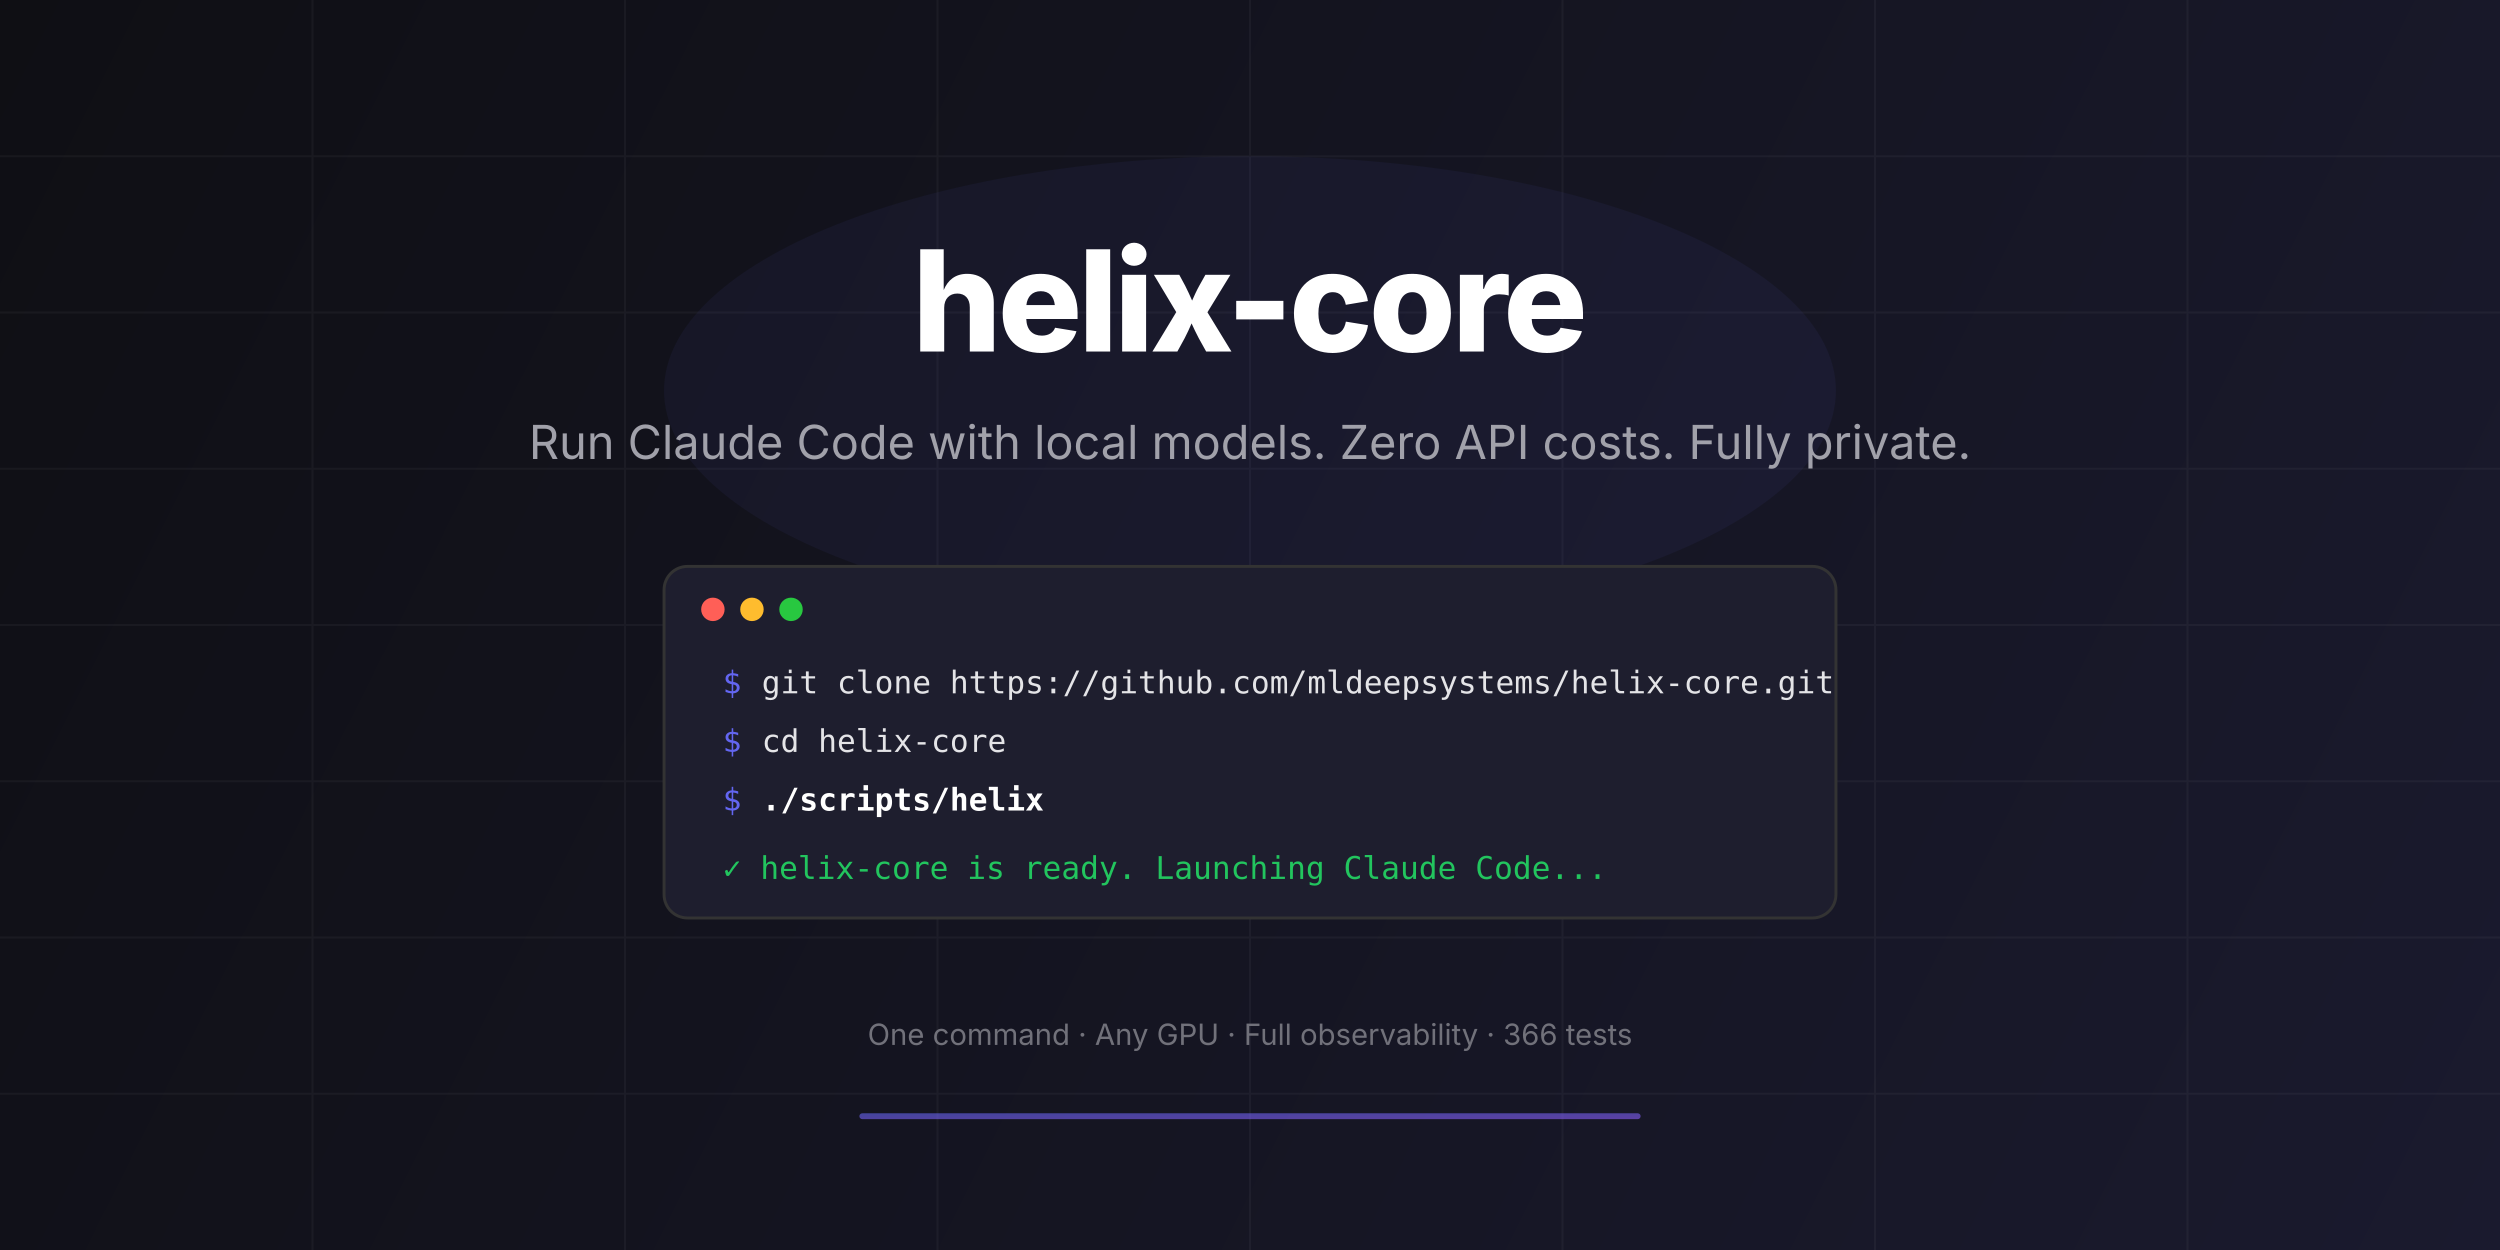
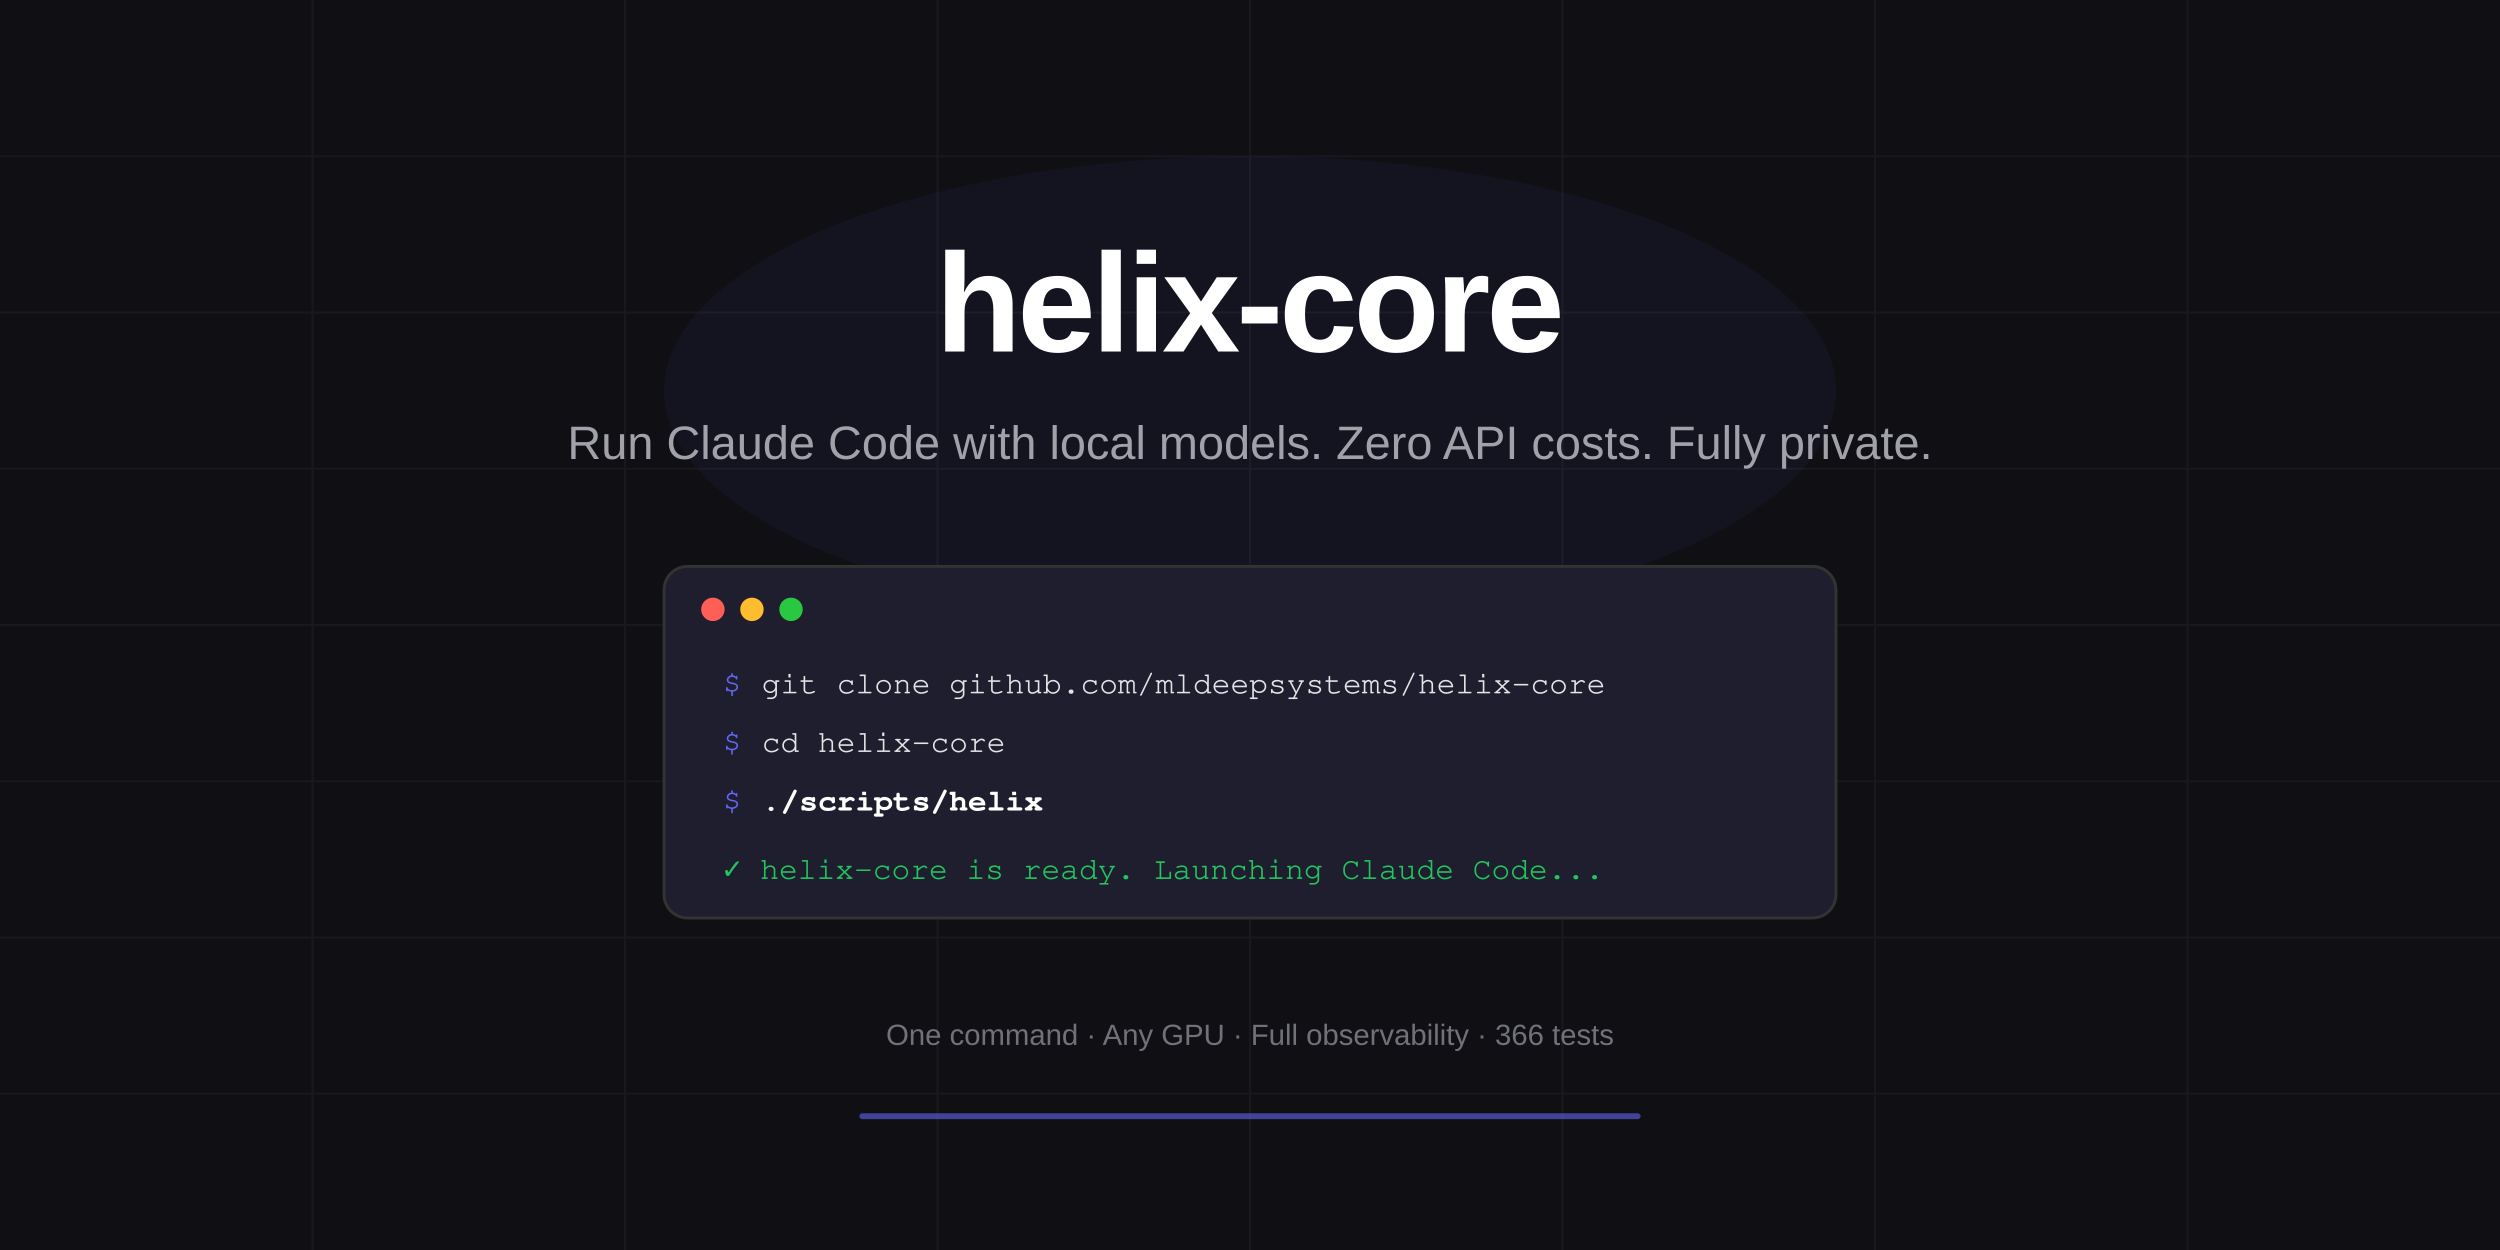
- <svg xmlns="http://www.w3.org/2000/svg" viewBox="0 0 1280 640" fill="none">
-   <defs>
-     <linearGradient id="bg" x1="0" y1="0" x2="1280" y2="640" gradientUnits="userSpaceOnUse">
-       <stop offset="0%" stop-color="#0f0f14" />
-       <stop offset="100%" stop-color="#1a1a2e" />
-     </linearGradient>
-     <linearGradient id="accent" x1="0" y1="0" x2="1" y2="1">
-       <stop offset="0%" stop-color="#6366f1" />
-       <stop offset="100%" stop-color="#8b5cf6" />
-     </linearGradient>
-     <linearGradient id="green" x1="0" y1="0" x2="1" y2="1">
-       <stop offset="0%" stop-color="#22c55e" />
-       <stop offset="100%" stop-color="#10b981" />
-     </linearGradient>
-   </defs>
-   <rect width="1280" height="640" fill="url(#bg)" />
+ <svg xmlns="http://www.w3.org/2000/svg" viewBox="0 0 1280 640">
+   <rect width="1280" height="640" fill="#0f0f14" />
  <g opacity="0.04" stroke="#ffffff" stroke-width="1">
    <line x1="0" y1="80" x2="1280" y2="80" />
    <line x1="0" y1="160" x2="1280" y2="160" />
    <line x1="0" y1="240" x2="1280" y2="240" />
    <line x1="0" y1="320" x2="1280" y2="320" />
    <line x1="0" y1="400" x2="1280" y2="400" />
    <line x1="0" y1="480" x2="1280" y2="480" />
    <line x1="0" y1="560" x2="1280" y2="560" />
    <line x1="160" y1="0" x2="160" y2="640" />
    <line x1="320" y1="0" x2="320" y2="640" />
    <line x1="480" y1="0" x2="480" y2="640" />
    <line x1="640" y1="0" x2="640" y2="640" />
    <line x1="800" y1="0" x2="800" y2="640" />
    <line x1="960" y1="0" x2="960" y2="640" />
    <line x1="1120" y1="0" x2="1120" y2="640" />
  </g>
  <ellipse cx="640" cy="200" rx="300" ry="120" fill="#6366f1" opacity="0.06" />
-   <text x="640" y="180" text-anchor="middle" font-family="system-ui, -apple-system, sans-serif" font-size="72" font-weight="800" fill="#ffffff" letter-spacing="-2">helix-core</text>
-   <text x="640" y="235" text-anchor="middle" font-family="system-ui, -apple-system, sans-serif" font-size="24" fill="#a1a1aa" font-weight="400">Run Claude Code with local models. Zero API costs. Fully private.</text>
-   <rect x="340" y="290" width="600" height="180" rx="12" fill="#1e1e2e" stroke="#333" stroke-width="1.5" />
+   <text x="640" y="180" text-anchor="middle" font-family="Arial, sans-serif" font-size="72" font-weight="bold" fill="#ffffff" letter-spacing="-2">helix-core</text>
+   <text x="640" y="235" text-anchor="middle" font-family="Arial, sans-serif" font-size="24" fill="#a1a1aa">Run Claude Code with local models. Zero API costs. Fully private.</text>
+   <rect x="340" y="290" width="600" height="180" rx="12" fill="#1e1e2e" stroke="#333333" stroke-width="1.5" />
  <circle cx="365" cy="312" r="6" fill="#ff5f57" />
  <circle cx="385" cy="312" r="6" fill="#febc2e" />
  <circle cx="405" cy="312" r="6" fill="#28c840" />
-   <text x="370" y="355" font-family="'SF Mono', 'Fira Code', 'JetBrains Mono', monospace" font-size="16" fill="#6366f1">$</text>
-   <text x="390" y="355" font-family="'SF Mono', 'Fira Code', 'JetBrains Mono', monospace" font-size="16" fill="#e4e4e7">git clone https://github.com/mldeepsystems/helix-core.git</text>
-   <text x="370" y="385" font-family="'SF Mono', 'Fira Code', 'JetBrains Mono', monospace" font-size="16" fill="#6366f1">$</text>
-   <text x="390" y="385" font-family="'SF Mono', 'Fira Code', 'JetBrains Mono', monospace" font-size="16" fill="#e4e4e7">cd helix-core</text>
-   <text x="370" y="415" font-family="'SF Mono', 'Fira Code', 'JetBrains Mono', monospace" font-size="16" fill="#6366f1">$</text>
-   <text x="390" y="415" font-family="'SF Mono', 'Fira Code', 'JetBrains Mono', monospace" font-size="16" fill="#ffffff" font-weight="700">./scripts/helix</text>
-   <text x="370" y="450" font-family="'SF Mono', 'Fira Code', 'JetBrains Mono', monospace" font-size="16" fill="#22c55e">✓  helix-core is ready. Launching Claude Code...</text>
-   <text x="640" y="535" text-anchor="middle" font-family="system-ui, -apple-system, sans-serif" font-size="15" fill="#71717a">One command  ·  Any GPU  ·  Full observability  ·  366 tests</text>
-   <rect x="440" y="570" width="400" height="3" rx="1.5" fill="url(#accent)" opacity="0.6" />
+   <text x="370" y="355" font-family="Courier, monospace" font-size="16" fill="#6366f1">$</text>
+   <text x="390" y="355" font-family="Courier, monospace" font-size="16" fill="#e4e4e7">git clone github.com/mldeepsystems/helix-core</text>
+   <text x="370" y="385" font-family="Courier, monospace" font-size="16" fill="#6366f1">$</text>
+   <text x="390" y="385" font-family="Courier, monospace" font-size="16" fill="#e4e4e7">cd helix-core</text>
+   <text x="370" y="415" font-family="Courier, monospace" font-size="16" fill="#6366f1">$</text>
+   <text x="390" y="415" font-family="Courier, monospace" font-size="16" fill="#ffffff" font-weight="bold">./scripts/helix</text>
+   <text x="370" y="450" font-family="Courier, monospace" font-size="16" fill="#22c55e">✓  helix-core is ready. Launching Claude Code...</text>
+   <text x="640" y="535" text-anchor="middle" font-family="Arial, sans-serif" font-size="15" fill="#71717a">One command  ·  Any GPU  ·  Full observability  ·  366 tests</text>
+   <rect x="440" y="570" width="400" height="3" rx="1.5" fill="#6366f1" opacity="0.6" />
</svg>
